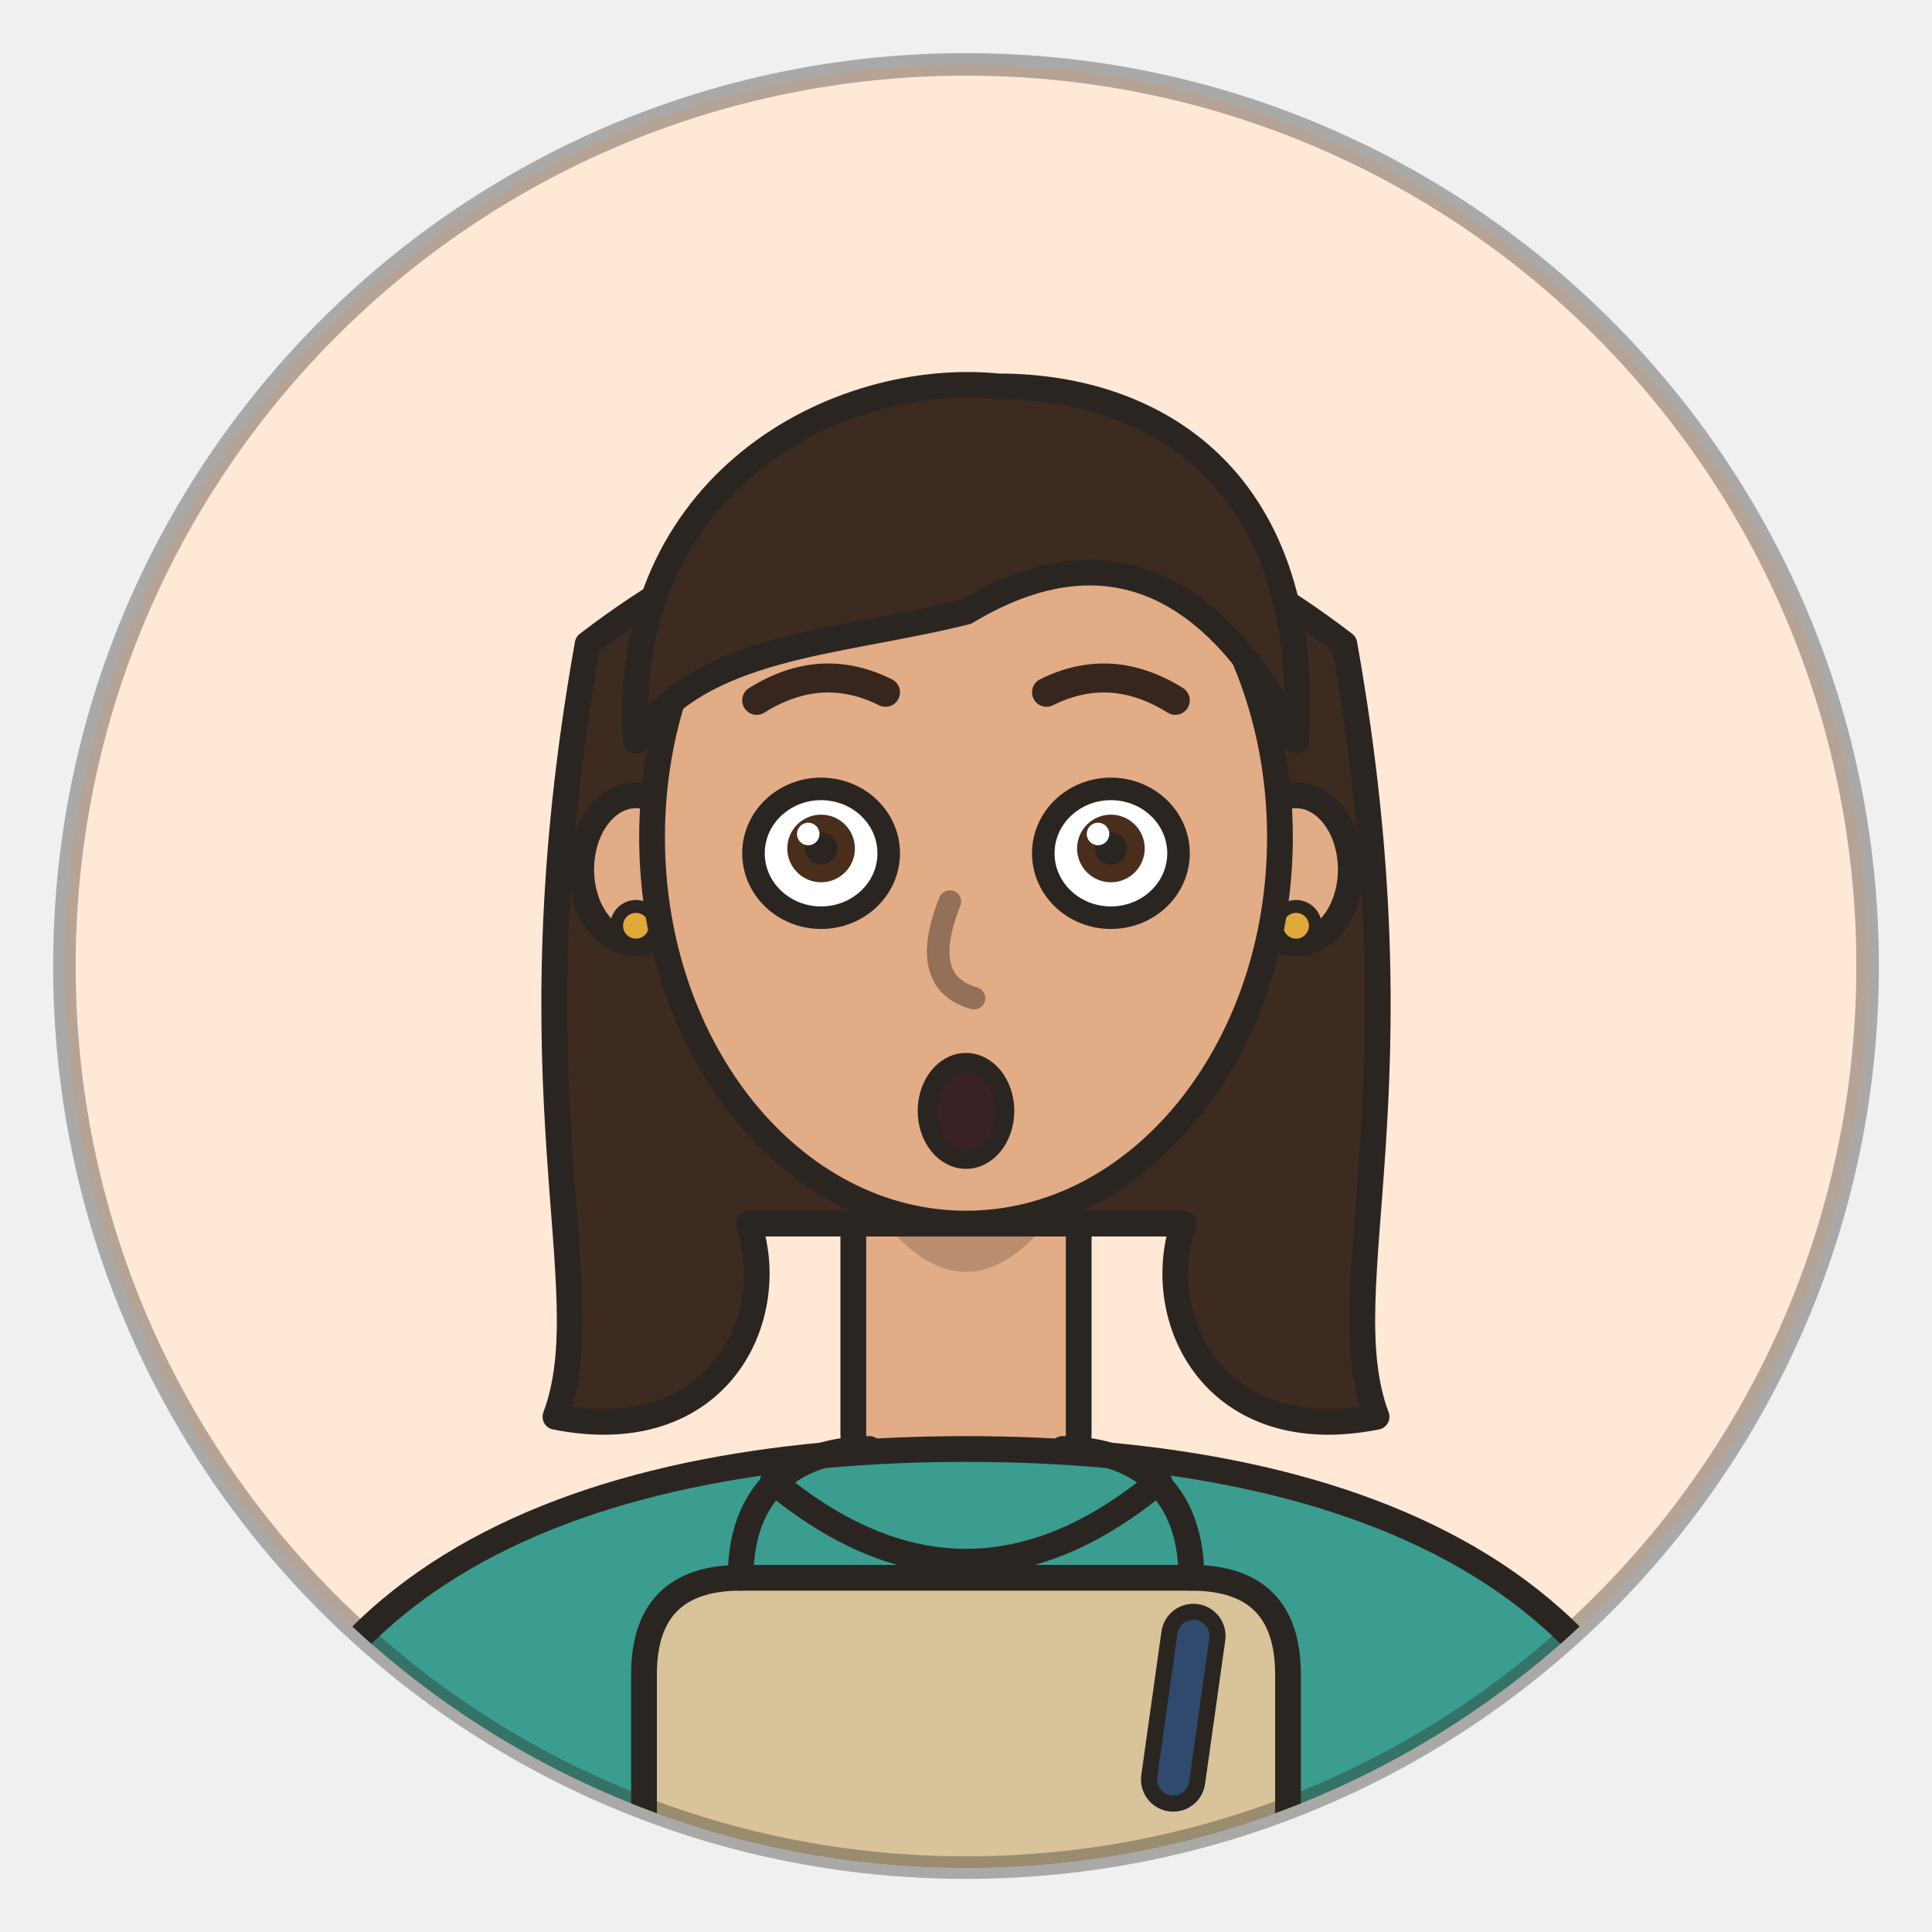
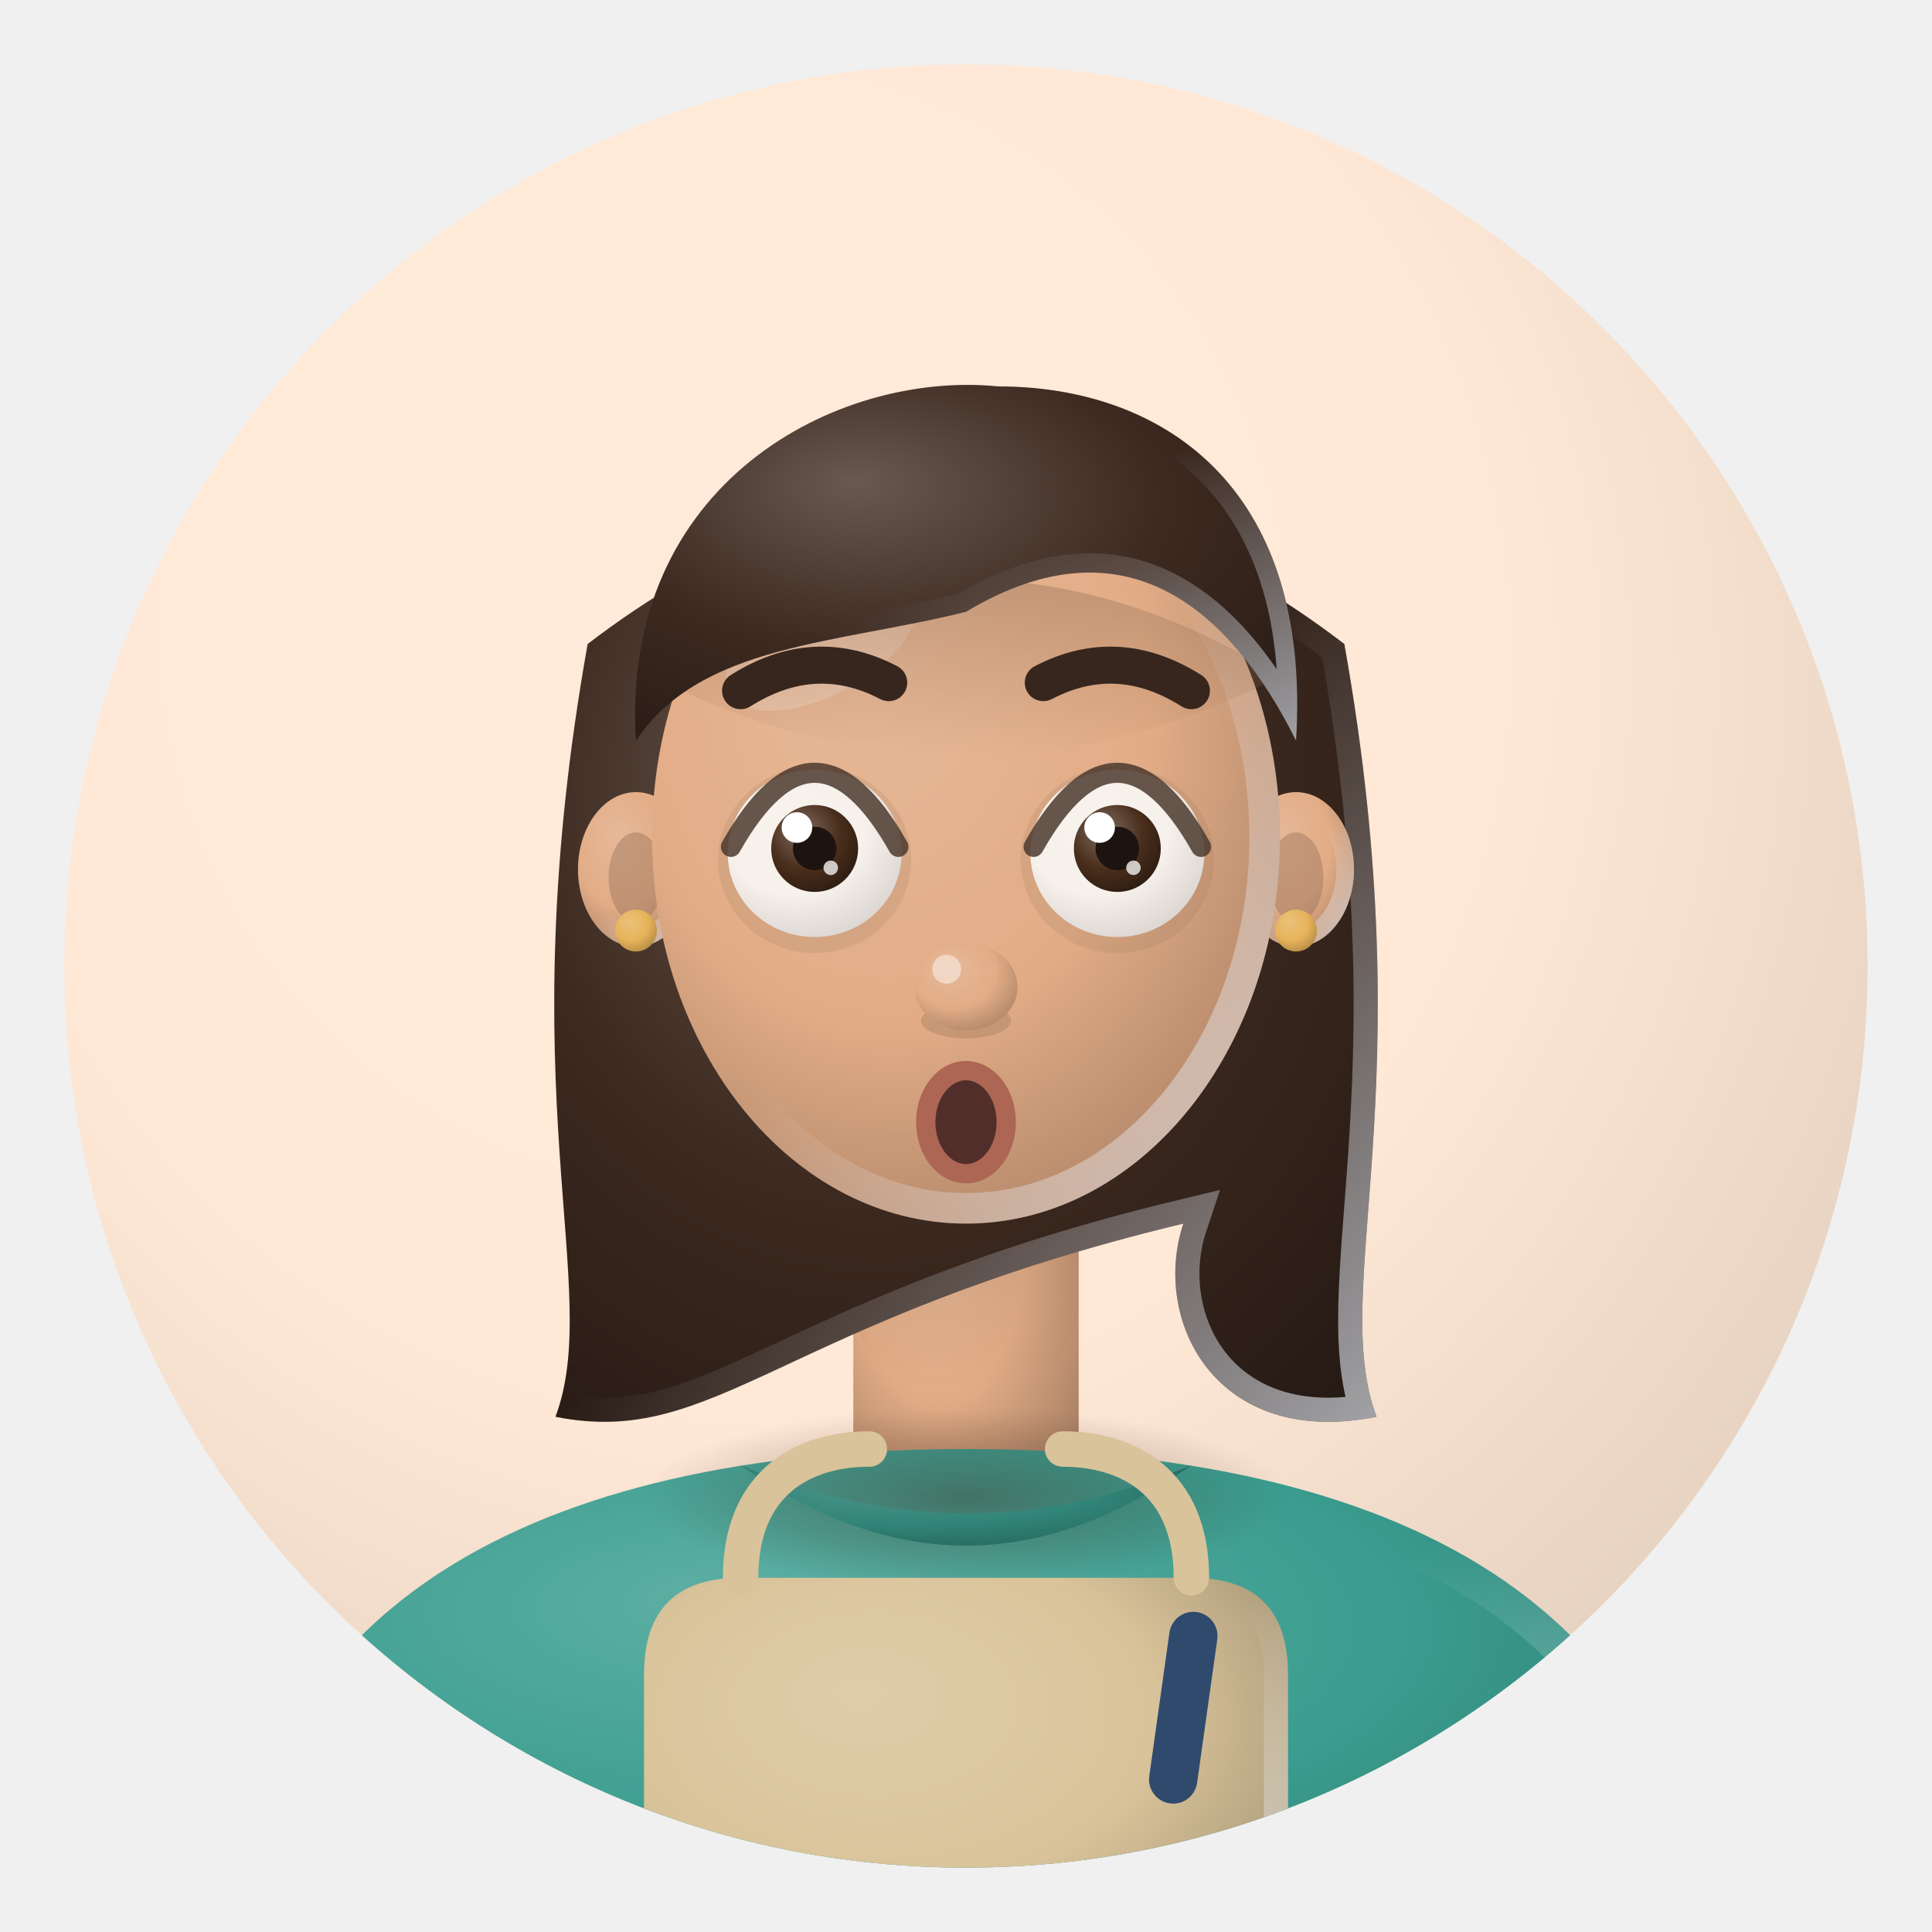
<svg xmlns="http://www.w3.org/2000/svg" viewBox="0 0 120 120" width="240" height="240" role="img" aria-label="Nadia, surprised">
  <defs>
-     <clipPath id="clip-ary-cafe-staff-nadia">
-       <circle cx="60" cy="60" r="56" />
+     <linearGradient id="ary-cafe-staff-nadia-rim" x1="0" y1="0" x2="1" y2="1">
+       <stop offset="50%" stop-color="#EEF5FF" stop-opacity="0" />
+       <stop offset="100%" stop-color="#EEF5FF" stop-opacity="0.62" />
+     </linearGradient>
+     <radialGradient id="ary-cafe-staff-nadia-shadow" cx="0.5" cy="0.5" r="0.5">
+       <stop offset="0%" stop-color="#3A2418" stop-opacity="0.38" />
+       <stop offset="60%" stop-color="#3A2418" stop-opacity="0.17" />
+       <stop offset="100%" stop-color="#3A2418" stop-opacity="0" />
+     </radialGradient>
+     <radialGradient id="ary-cafe-staff-nadia-skin" cx="0.42" cy="0.38" r="0.8" fx="0.33" fy="0.27">
+       <stop offset="0%" stop-color="#E7B999" />
+       <stop offset="52%" stop-color="#E2AC86" />
+       <stop offset="100%" stop-color="#9E785E" />
+     </radialGradient>
+     <radialGradient id="ary-cafe-staff-nadia-hair" cx="0.42" cy="0.38" r="0.8" fx="0.33" fy="0.27">
+       <stop offset="0%" stop-color="#685951" />
+       <stop offset="52%" stop-color="#3D2A20" />
+       <stop offset="100%" stop-color="#261A14" />
+     </radialGradient>
+     <radialGradient id="ary-cafe-staff-nadia-cloth" cx="0.42" cy="0.38" r="0.8" fx="0.33" fy="0.27">
+       <stop offset="0%" stop-color="#5DAFA3" />
+       <stop offset="52%" stop-color="#3A9D8F" />
+       <stop offset="100%" stop-color="#276B61" />
+     </radialGradient>
+     <radialGradient id="ary-cafe-staff-nadia-accent" cx="0.42" cy="0.38" r="0.8" fx="0.33" fy="0.27">
+       <stop offset="0%" stop-color="#DFCDAA" />
+       <stop offset="52%" stop-color="#D9C39A" />
+       <stop offset="100%" stop-color="#98896C" />
+     </radialGradient>
+     <radialGradient id="ary-cafe-staff-nadia-disc" cx="0.42" cy="0.38" r="0.8" fx="0.33" fy="0.27">
+       <stop offset="0%" stop-color="#FFEAD9" />
+       <stop offset="52%" stop-color="#FFE8D6" />
+       <stop offset="100%" stop-color="#DBC8B8" />
+     </radialGradient>
+     <radialGradient id="ary-cafe-staff-nadia-cloth2" cx="0.42" cy="0.38" r="0.8" fx="0.33" fy="0.27">
+       <stop offset="0%" stop-color="#4E958B" />
+       <stop offset="52%" stop-color="#318478" />
+       <stop offset="100%" stop-color="#235F56" />
+     </radialGradient>
+     <linearGradient id="ary-cafe-staff-nadia-neckshade" x1="0" y1="0" x2="0" y2="1">
+       <stop offset="0%" stop-color="#9A755B" stop-opacity="0.55" />
+       <stop offset="100%" stop-color="#9A755B" stop-opacity="0" />
+     </linearGradient>
+     <clipPath id="ary-cafe-staff-nadia-c1">
+       <path d="M14,124 C14,98 36,90 60,90 C84,90 106,98 106,124Z" />
+     </clipPath>
+     <clipPath id="ary-cafe-staff-nadia-c2">
+       <path d="M40,124 V104 Q40,98 46,98 H74 Q80,98 80,104 V124Z" />
+     </clipPath>
+     <clipPath id="ary-cafe-staff-nadia-c3">
+       <path d="M39.5,46 C38.5,30 52,23 62,24 C72,24 81.5,30 80.5,46 C76.5,38 70,32 60,38 C52,40 43.5,40 39.5,46Z" />
+     </clipPath>
+     <clipPath id="ary-cafe-staff-nadia-c4">
+       <path d="M36.5,40 C31.5,68 37.5,80 34.5,88 C44.5,90 48.5,82 73.5,76 L73.5,76 C71.5,82 75.5,90 85.5,88 C82.5,80 88.5,68 83.5,40 Q60,22 36.5,40Z" />
+     </clipPath>
+     <radialGradient id="ary-cafe-staff-nadia-gold" cx="0.42" cy="0.38" r="0.8" fx="0.33" fy="0.27">
+       <stop offset="0%" stop-color="#EBC27B" />
+       <stop offset="52%" stop-color="#E6B35A" />
+       <stop offset="100%" stop-color="#A17D3F" />
+     </radialGradient>
+     <clipPath id="ary-cafe-staff-nadia-c5">
+       <path d="M35.9,54 a3.6,4.8 0 1 0 7.2,0 a3.6,4.8 0 1 0 -7.2,0Z" />
+     </clipPath>
+     <clipPath id="ary-cafe-staff-nadia-c6">
+       <path d="M76.9,54 a3.6,4.8 0 1 0 7.2,0 a3.6,4.8 0 1 0 -7.2,0Z" />
+     </clipPath>
+     <clipPath id="ary-cafe-staff-nadia-c7">
+       <path d="M40.5,52 a19.5,24 0 1 0 39,0 a19.5,24 0 1 0 -39,0Z" />
+     </clipPath>
+     <linearGradient id="ary-cafe-staff-nadia-hairshadow" x1="0" y1="0" x2="0" y2="1">
+       <stop offset="0%" stop-color="#9A755B" stop-opacity="0.45" />
+       <stop offset="100%" stop-color="#9A755B" stop-opacity="0" />
+     </linearGradient>
+     <radialGradient id="ary-cafe-staff-nadia-eyewhite" cx="0.42" cy="0.38" r="0.8" fx="0.33" fy="0.27">
+       <stop offset="0%" stop-color="#F8F2ED" />
+       <stop offset="52%" stop-color="#F7F1EC" />
+       <stop offset="100%" stop-color="#CFCAC6" />
+     </radialGradient>
+     <radialGradient id="ary-cafe-staff-nadia-iris" cx="0.42" cy="0.38" r="0.8" fx="0.33" fy="0.27">
+       <stop offset="0%" stop-color="#806D60" />
+       <stop offset="52%" stop-color="#4A2E1C" />
+       <stop offset="100%" stop-color="#21150D" />
+     </radialGradient>
+     <clipPath id="ary-cafe-staff-nadia-c8">
+       <path d="M4,60 a56,56 0 1 0 112,0 a56,56 0 1 0 -112,0Z" />
    </clipPath>
  </defs>
-   <circle cx="60" cy="60" r="56" fill="#FFE8D6" />
-   <g clip-path="url(#clip-ary-cafe-staff-nadia)">
-     <path d="M58,66H62A5,5 0 0 1 67,71V89A5,5 0 0 1 62,94H58A5,5 0 0 1 53,89V71A5,5 0 0 1 58,66Z" fill="#E2AC86" stroke="#2B2522" stroke-width="1.6" />
-     <path d="M55,76 Q60,82 65,76" fill="#B98D6E" stroke="none" />
-     <path d="M14,124 C14,98 36,90 60,90 C84,90 106,98 106,124Z" fill="#3A9D8F" stroke="#2B2522" stroke-width="1.6" stroke-linejoin="round" />
-     <path d="M40,124 V104 Q40,98 46,98 H74 Q80,98 80,104 V124Z" fill="#D9C39A" stroke="#2B2522" stroke-width="1.6" stroke-linejoin="round" />
-     <path d="M46,98 C46,92 50,90 54,90 M74,98 C74,92 70,90 66,90" fill="none" stroke="#2B2522" stroke-width="1.6" stroke-linecap="round" stroke-linejoin="round" />
-     <path d="M48,92 Q60,102 72,92" fill="none" stroke="#2B2522" stroke-width="1.6" stroke-linecap="round" stroke-linejoin="round" />
-     <path d="M73.5,100H73.5A1.5,1.5 0 0 1 75,101.5V110.5A1.5,1.5 0 0 1 73.5,112H73.5A1.5,1.5 0 0 1 72,110.5V101.5A1.5,1.5 0 0 1 73.5,100Z" fill="#2F4A6D" stroke="#2B2522" stroke-width="1" transform="rotate(8 73 106)" />
-     <g transform="translate(60,72) rotate(0) translate(-60,-72)">
-       <path d="M36.5,40 C31.5,68 37.5,80 34.5,88 C44.5,90 48.5,82 46.5,76 L73.5,76 C71.5,82 75.5,90 85.5,88 C82.5,80 88.5,68 83.5,40 Q60,22 36.5,40Z" fill="#3D2A20" stroke="#2B2522" stroke-width="1.6" stroke-linejoin="round" />
-       <ellipse cx="39.5" cy="54" rx="3.4" ry="4.6" fill="#E2AC86" stroke="#2B2522" stroke-width="1.6" />
-       <ellipse cx="80.5" cy="54" rx="3.4" ry="4.6" fill="#E2AC86" stroke="#2B2522" stroke-width="1.6" />
-       <circle cx="39.5" cy="57.5" r="1.2" fill="#E0A93A" stroke="#2B2522" stroke-width="0.8" />
-       <circle cx="80.5" cy="57.5" r="1.2" fill="#E0A93A" stroke="#2B2522" stroke-width="0.8" />
-       <path d="M40.5,52 a19.5,24 0 1 0 39,0 a19.5,24 0 1 0 -39,0Z" fill="#E2AC86" stroke="#2B2522" stroke-width="1.6" />
-       <ellipse cx="51" cy="53" rx="4.2" ry="4" fill="#FFFFFF" stroke="#2B2522" stroke-width="1.4" />
-       <circle cx="51" cy="52.7" r="2.1" fill="#4A2E1C" />
-       <circle cx="51" cy="52.7" r="1" fill="#2B2522" />
-       <circle cx="50.2" cy="51.8" r="0.7" fill="#FFFFFF" />
-       <ellipse cx="69" cy="53" rx="4.2" ry="4" fill="#FFFFFF" stroke="#2B2522" stroke-width="1.4" />
-       <circle cx="69" cy="52.7" r="2.1" fill="#4A2E1C" />
-       <circle cx="69" cy="52.7" r="1" fill="#2B2522" />
-       <circle cx="68.2" cy="51.8" r="0.7" fill="#FFFFFF" />
-       <path d="M47,43.5 Q51,41 55,43" fill="none" stroke="#37261D" stroke-width="1.8" stroke-linecap="round" stroke-linejoin="round" />
-       <path d="M65,43 Q69,41 73,43.5" fill="none" stroke="#37261D" stroke-width="1.8" stroke-linecap="round" stroke-linejoin="round" />
-       <path d="M59,56 q-2,5 1.5,6" fill="none" stroke="#937057" stroke-width="1.4" stroke-linecap="round" stroke-linejoin="round" />
-       <ellipse cx="60" cy="69" rx="2.4" ry="3" fill="#3A2126" stroke="#2B2522" stroke-width="1.2" />
-       <path d="M39.5,46 C38.5,30 52,23 62,24 C72,24 81.5,30 80.5,46 C76.5,38 70,32 60,38 C52,40 43.5,40 39.5,46Z" fill="#3D2A20" stroke="#2B2522" stroke-width="1.6" stroke-linejoin="round" />
+   <path d="M4,60 a56,56 0 1 0 112,0 a56,56 0 1 0 -112,0Z" fill="url(#ary-cafe-staff-nadia-disc)" />
+   <g clip-path="url(#ary-cafe-staff-nadia-c8)">
+     <path d="M58,66H62A5,5 0 0 1 67,71V89A5,5 0 0 1 62,94H58A5,5 0 0 1 53,89V71A5,5 0 0 1 58,66Z" fill="url(#ary-cafe-staff-nadia-skin)" />
+     <path d="M58,66H62A5,5 0 0 1 67,71V81A5,5 0 0 1 62,86H58A5,5 0 0 1 53,81V71A5,5 0 0 1 58,66Z" fill="url(#ary-cafe-staff-nadia-neckshade)" />
+     <path d="M14,124 C14,98 36,90 60,90 C84,90 106,98 106,124Z" fill="url(#ary-cafe-staff-nadia-cloth)" />
+     <path d="M14,124 C14,98 36,90 60,90 C84,90 106,98 106,124Z" fill="none" stroke="url(#ary-cafe-staff-nadia-rim)" stroke-width="4.2" clip-path="url(#ary-cafe-staff-nadia-c1)" />
+     <ellipse cx="60" cy="93" rx="20" ry="5.5" fill="url(#ary-cafe-staff-nadia-shadow)" />
+     <path d="M46,91 Q60,101 74,91 Q60,97 46,91Z" fill="url(#ary-cafe-staff-nadia-cloth2)" />
+     <path d="M40,124 V104 Q40,98 46,98 H74 Q80,98 80,104 V124Z" fill="url(#ary-cafe-staff-nadia-accent)" />
+     <path d="M40,124 V104 Q40,98 46,98 H74 Q80,98 80,104 V124Z" fill="none" stroke="url(#ary-cafe-staff-nadia-rim)" stroke-width="3" clip-path="url(#ary-cafe-staff-nadia-c2)" />
+     <path d="M46,98 C46,92 50,90 54,90" fill="none" stroke="#D9C39A" stroke-width="2.2" stroke-linecap="round" stroke-linejoin="round" />
+     <path d="M74,98 C74,92 70,90 66,90" fill="none" stroke="#D9C39A" stroke-width="2.2" stroke-linecap="round" stroke-linejoin="round" />
+     <path d="M73.5,100H73.5A1.5,1.5 0 0 1 75,101.5V110.5A1.5,1.5 0 0 1 73.5,112H73.5A1.5,1.5 0 0 1 72,110.5V101.5A1.5,1.5 0 0 1 73.5,100Z" fill="#2F4A6D" transform="rotate(8 73 106)" />
+     <g transform="translate(60 72) rotate(0) scale(1) translate(-60 -72)">
+       <path d="M36.5,40 C31.5,68 37.5,80 34.5,88 C44.5,90 48.5,82 73.5,76 L73.5,76 C71.5,82 75.5,90 85.5,88 C82.5,80 88.5,68 83.5,40 Q60,22 36.5,40Z" fill="url(#ary-cafe-staff-nadia-hair)" />
+       <path d="M36.5,40 C31.5,68 37.5,80 34.5,88 C44.5,90 48.5,82 73.5,76 L73.5,76 C71.5,82 75.5,90 85.5,88 C82.5,80 88.5,68 83.5,40 Q60,22 36.5,40Z" fill="none" stroke="url(#ary-cafe-staff-nadia-rim)" stroke-width="3" clip-path="url(#ary-cafe-staff-nadia-c4)" />
+       <path d="M35.9,54 a3.6,4.8 0 1 0 7.2,0 a3.6,4.8 0 1 0 -7.2,0Z" fill="url(#ary-cafe-staff-nadia-skin)" />
+       <path d="M35.9,54 a3.6,4.8 0 1 0 7.2,0 a3.6,4.8 0 1 0 -7.2,0Z" fill="none" stroke="url(#ary-cafe-staff-nadia-rim)" stroke-width="2.2" clip-path="url(#ary-cafe-staff-nadia-c5)" />
+       <ellipse cx="39.5" cy="54.5" rx="1.7" ry="2.8" fill="#9A755B" fill-opacity="0.45" />
+       <circle cx="39.5" cy="57.8" r="1.3" fill="url(#ary-cafe-staff-nadia-gold)" />
+       <path d="M76.9,54 a3.6,4.8 0 1 0 7.2,0 a3.6,4.8 0 1 0 -7.2,0Z" fill="url(#ary-cafe-staff-nadia-skin)" />
+       <path d="M76.9,54 a3.6,4.8 0 1 0 7.2,0 a3.6,4.8 0 1 0 -7.2,0Z" fill="none" stroke="url(#ary-cafe-staff-nadia-rim)" stroke-width="2.2" clip-path="url(#ary-cafe-staff-nadia-c6)" />
+       <ellipse cx="80.5" cy="54.5" rx="1.7" ry="2.8" fill="#9A755B" fill-opacity="0.45" />
+       <circle cx="80.5" cy="57.8" r="1.3" fill="url(#ary-cafe-staff-nadia-gold)" />
+       <path d="M40.5,52 a19.5,24 0 1 0 39,0 a19.5,24 0 1 0 -39,0Z" fill="url(#ary-cafe-staff-nadia-skin)" />
+       <path d="M40.5,52 a19.5,24 0 1 0 39,0 a19.5,24 0 1 0 -39,0Z" fill="none" stroke="url(#ary-cafe-staff-nadia-rim)" stroke-width="3.8" clip-path="url(#ary-cafe-staff-nadia-c7)" />
+       <ellipse cx="51" cy="40" rx="6.5" ry="3.2" transform="rotate(-28 51 40)" fill="#FFFFFF" fill-opacity="0.2" />
+       <path d="M40.5,42 Q60,30 79.5,42 Q60,52 40.5,42Z" fill="url(#ary-cafe-staff-nadia-hairshadow)" />
+       <ellipse cx="50.6" cy="53.4" rx="6" ry="5.8" fill="#9A755B" fill-opacity="0.18" />
+       <ellipse cx="50.6" cy="53" rx="5.4" ry="5.2" fill="url(#ary-cafe-staff-nadia-eyewhite)" />
+       <circle cx="50.6" cy="52.7" r="2.7" fill="url(#ary-cafe-staff-nadia-iris)" />
+       <circle cx="50.6" cy="52.7" r="1.35" fill="#1D1310" />
+       <circle cx="49.5" cy="51.4" r="0.95" fill="#FFFFFF" />
+       <circle cx="51.6" cy="53.9" r="0.45" fill="#FFFFFF" fill-opacity="0.75" />
+       <path d="M45.4,52.6 Q50.6,43.4 55.8,52.6" fill="none" stroke="#4D3A2E" stroke-width="1.25" stroke-linecap="round" stroke-linejoin="round" stroke-opacity="0.85" />
+       <ellipse cx="69.4" cy="53.4" rx="6" ry="5.8" fill="#9A755B" fill-opacity="0.18" />
+       <ellipse cx="69.4" cy="53" rx="5.4" ry="5.2" fill="url(#ary-cafe-staff-nadia-eyewhite)" />
+       <circle cx="69.4" cy="52.7" r="2.7" fill="url(#ary-cafe-staff-nadia-iris)" />
+       <circle cx="69.4" cy="52.7" r="1.35" fill="#1D1310" />
+       <circle cx="68.3" cy="51.4" r="0.95" fill="#FFFFFF" />
+       <circle cx="70.4" cy="53.9" r="0.45" fill="#FFFFFF" fill-opacity="0.75" />
+       <path d="M64.2,52.6 Q69.4,43.4 74.6,52.6" fill="none" stroke="#4D3A2E" stroke-width="1.25" stroke-linecap="round" stroke-linejoin="round" stroke-opacity="0.85" />
+       <path d="M46,42.9 Q50.6,40 55.2,42.4" fill="none" stroke="#37261D" stroke-width="2.3" stroke-linecap="round" stroke-linejoin="round" />
+       <path d="M64.8,42.4 Q69.4,40 74,42.9" fill="none" stroke="#37261D" stroke-width="2.3" stroke-linecap="round" stroke-linejoin="round" />
+       <ellipse cx="60" cy="63.4" rx="2.8" ry="1.1" fill="#9A755B" fill-opacity="0.35" />
+       <path d="M56.8,61.3 a3.2,2.7 0 1 0 6.4,0 a3.2,2.7 0 1 0 -6.4,0Z" fill="url(#ary-cafe-staff-nadia-skin)" />
+       <circle cx="58.8" cy="60.2" r="0.9" fill="#FFFFFF" fill-opacity="0.45" />
+       <ellipse cx="60" cy="69.7" rx="2.5" ry="3.2" fill="#522E2A" />
+       <ellipse cx="60" cy="69.7" rx="2.5" ry="3.2" fill="none" stroke="#AD6554" stroke-width="1.2" stroke-linecap="round" stroke-linejoin="round" />
+       <path d="M39.5,46 C38.5,30 52,23 62,24 C72,24 81.5,30 80.5,46 C76.5,38 70,32 60,38 C52,40 43.5,40 39.5,46Z" fill="url(#ary-cafe-staff-nadia-hair)" />
+       <path d="M39.5,46 C38.5,30 52,23 62,24 C72,24 81.5,30 80.5,46 C76.5,38 70,32 60,38 C52,40 43.5,40 39.5,46Z" fill="none" stroke="url(#ary-cafe-staff-nadia-rim)" stroke-width="2.4" clip-path="url(#ary-cafe-staff-nadia-c3)" />
    </g>
  </g>
-   <circle cx="60" cy="60" r="56" fill="none" stroke="#2B2522" stroke-width="1.4" stroke-opacity="0.35" />
</svg>
